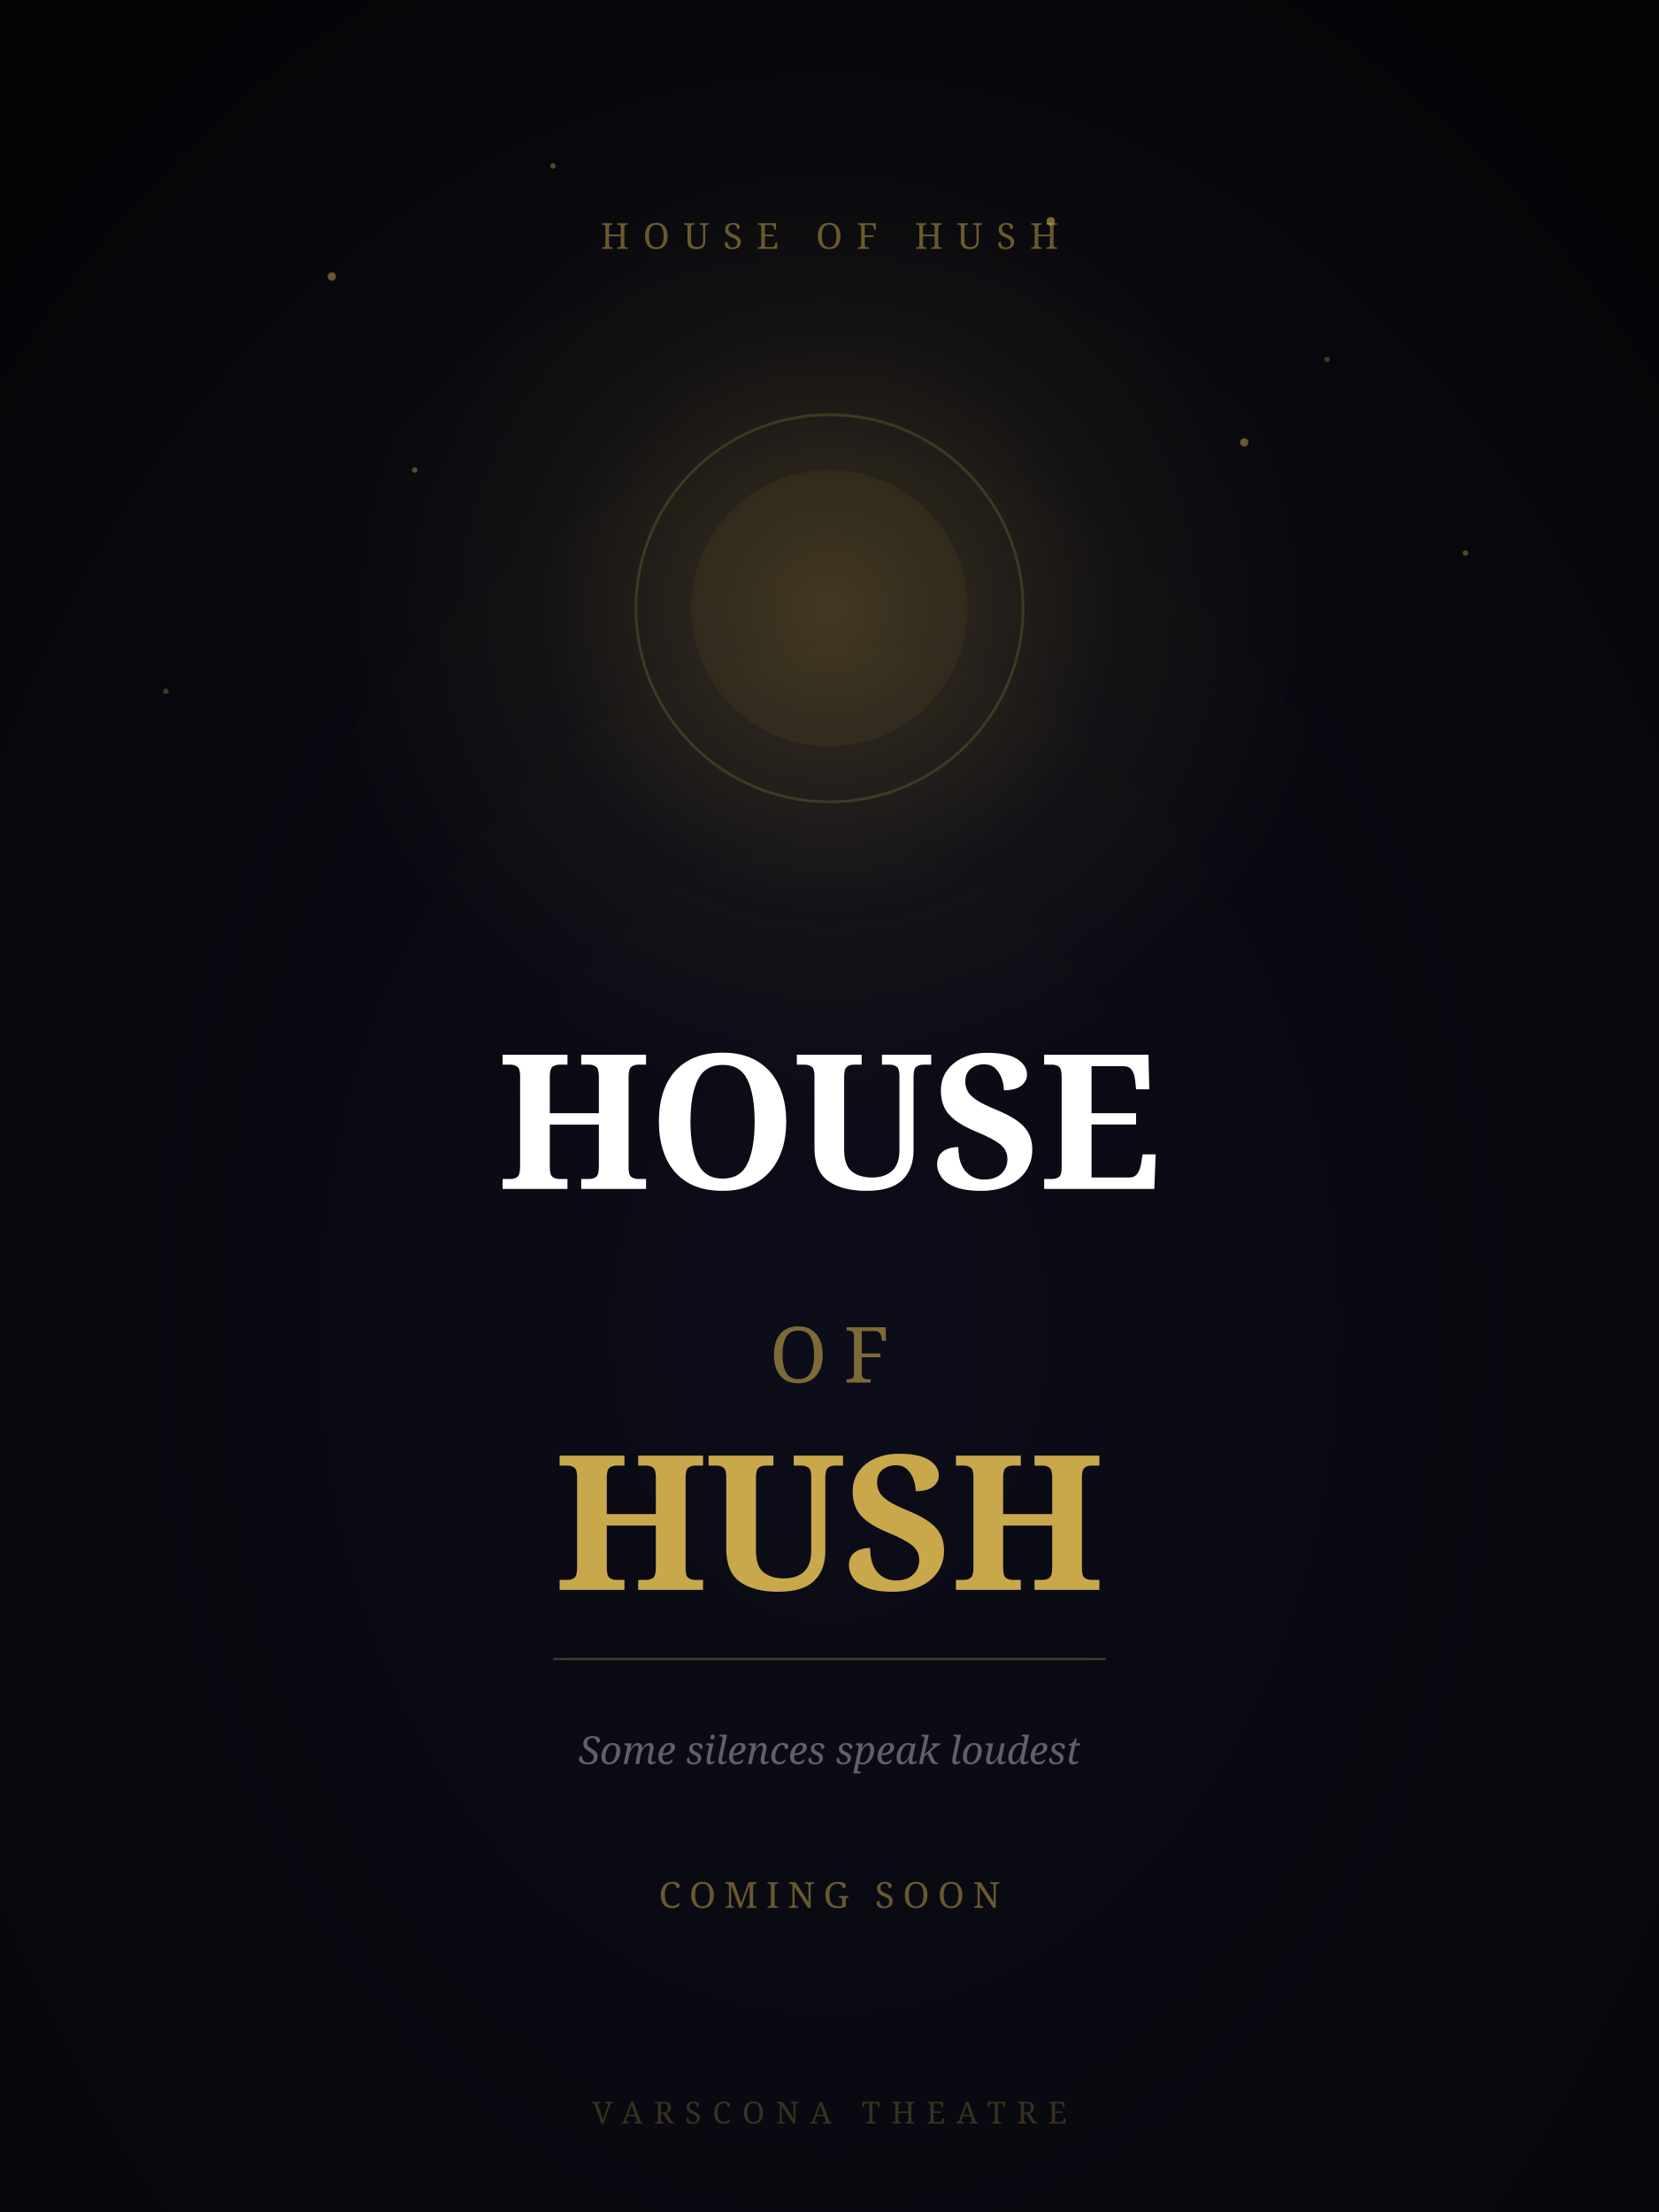
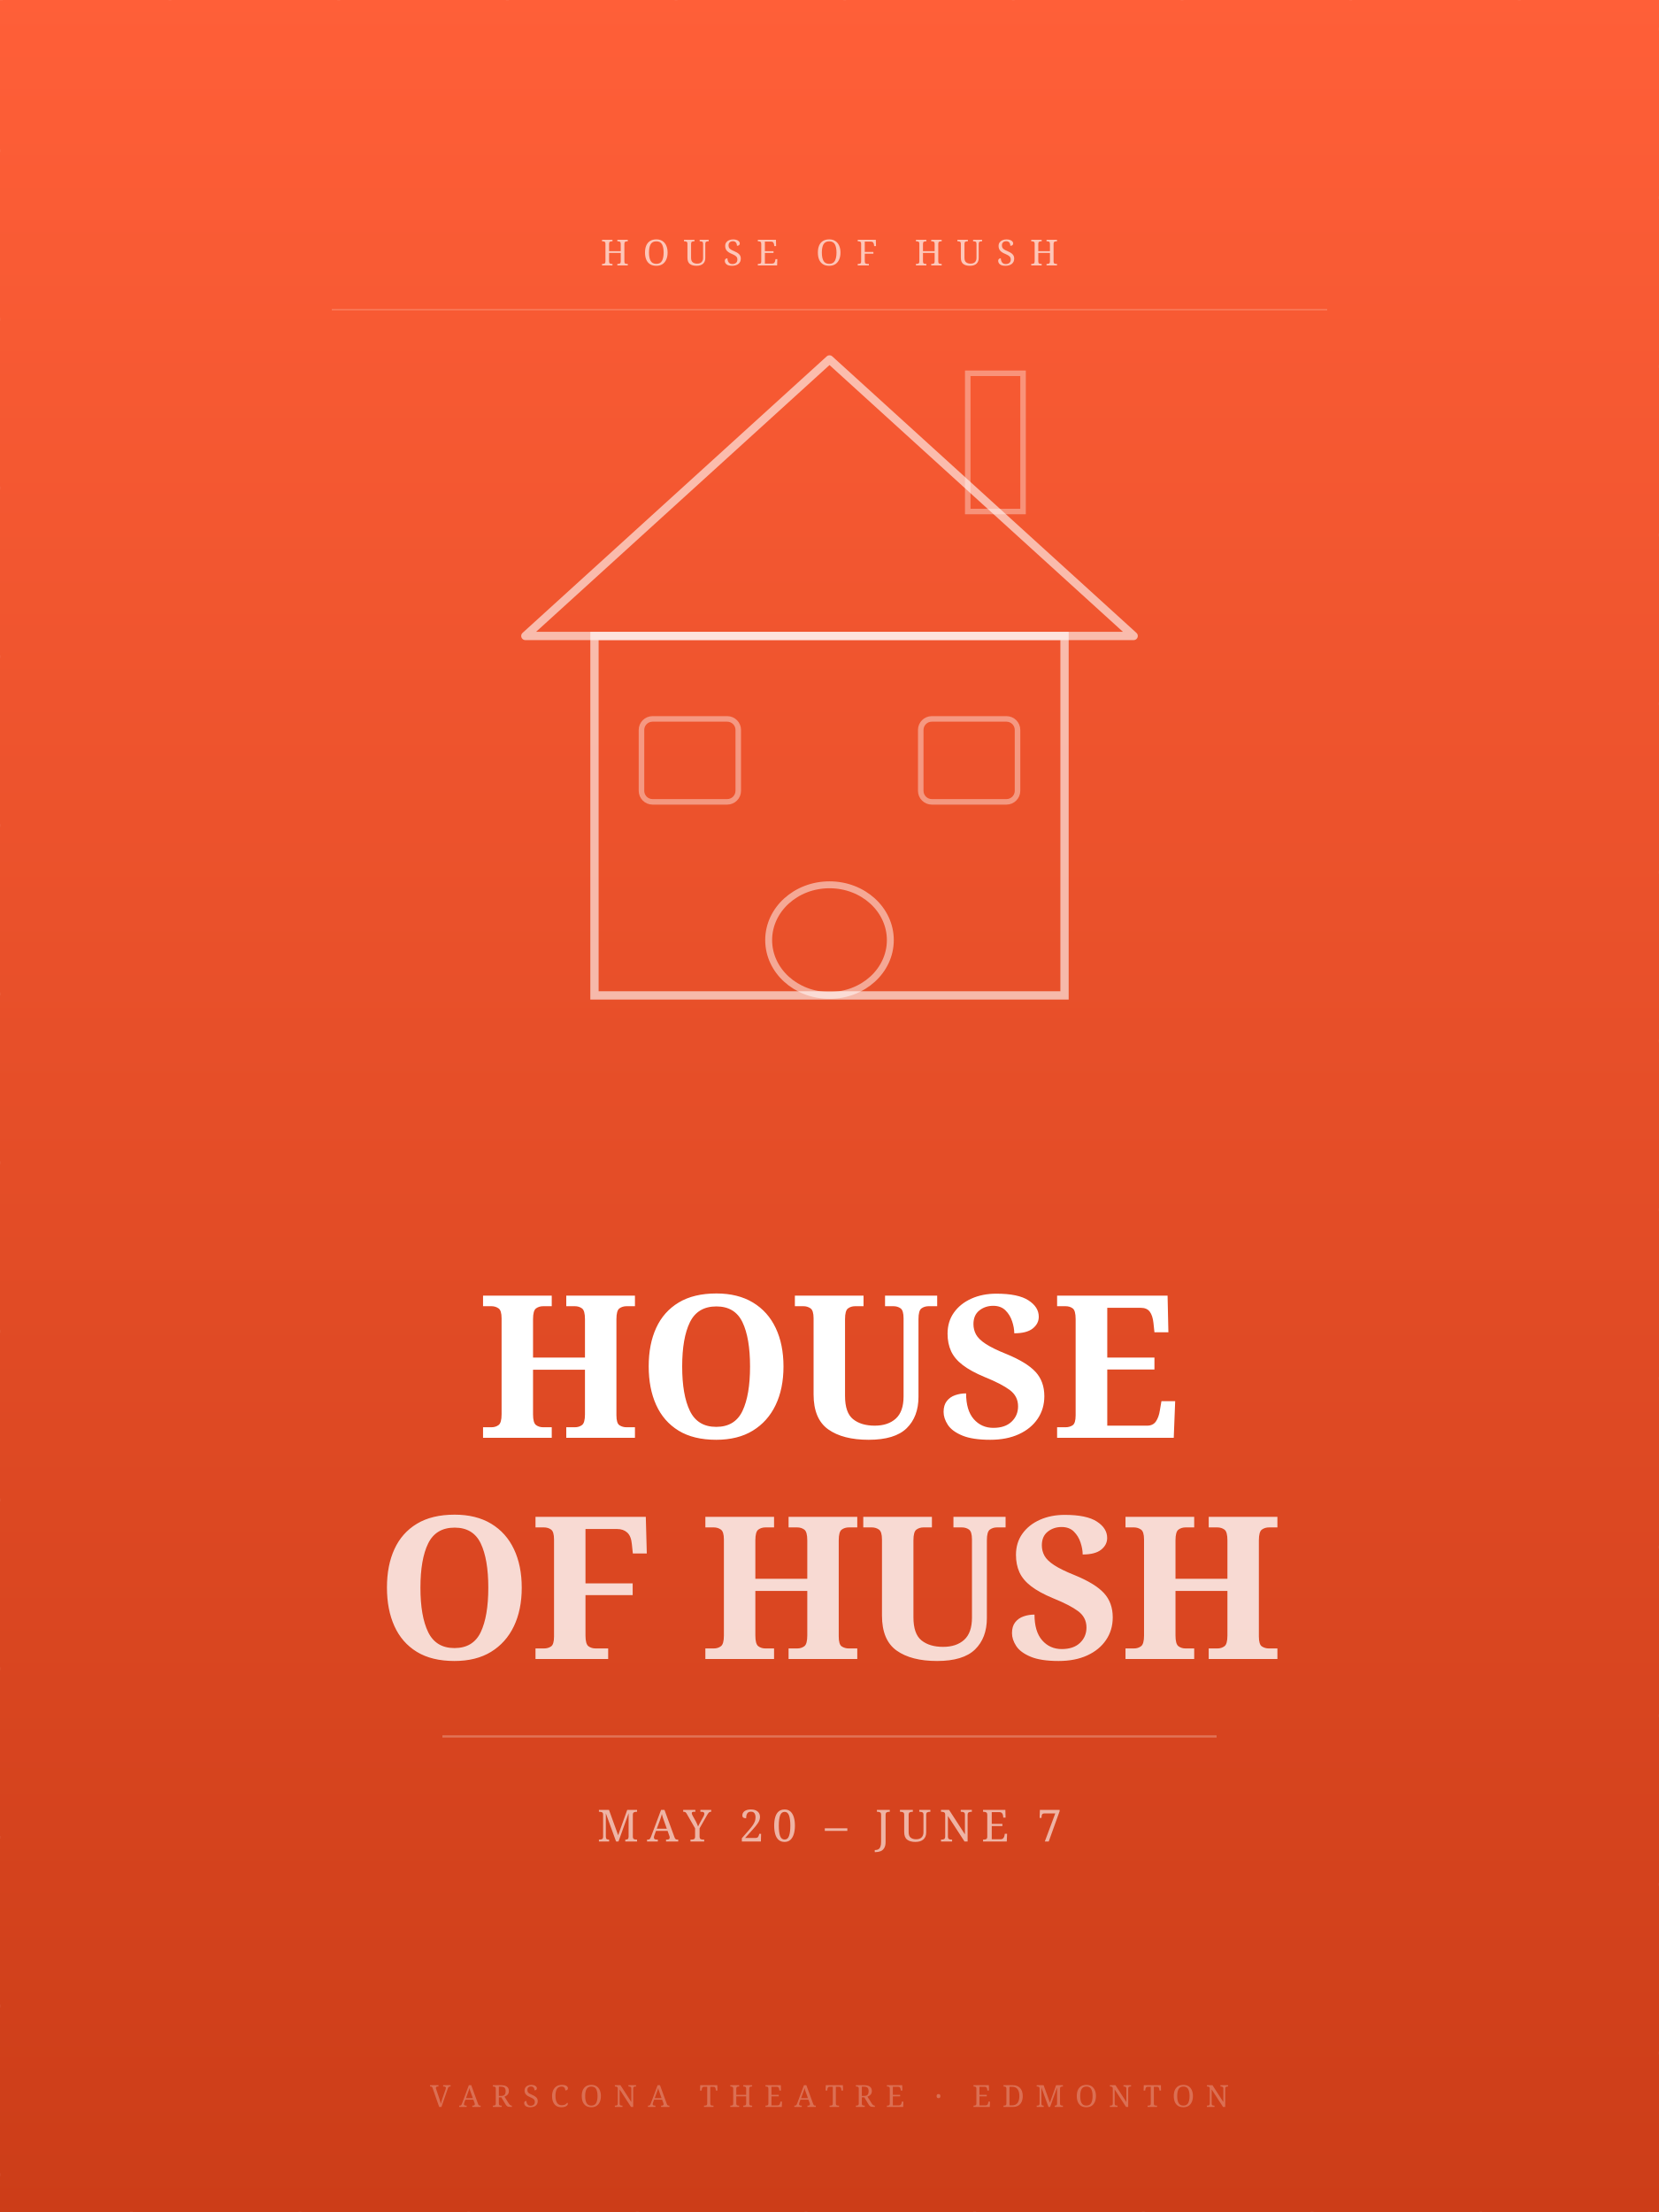
<svg xmlns="http://www.w3.org/2000/svg" viewBox="0 0 600 800" width="600" height="800">
  <defs>
-     <radialGradient id="bg" cx="50%" cy="60%" r="70%">
-       <stop offset="0%" stop-color="#0d0d1a" />
-       <stop offset="100%" stop-color="#050508" />
-     </radialGradient>
-     <radialGradient id="moon" cx="50%" cy="50%" r="50%">
-       <stop offset="0%" stop-color="#c9a84c" stop-opacity="0.25" />
-       <stop offset="60%" stop-color="#c9a84c" stop-opacity="0.05" />
-       <stop offset="100%" stop-color="#c9a84c" stop-opacity="0" />
-     </radialGradient>
+     <linearGradient id="bg" x1="0%" y1="0%" x2="0%" y2="100%">
+       <stop offset="0%" stop-color="#FF5F38" />
+       <stop offset="100%" stop-color="#cc3d18" />
+     </linearGradient>
  </defs>
  <rect width="600" height="800" fill="url(#bg)" />
-   <circle cx="300" cy="220" r="180" fill="url(#moon)" />
-   <circle cx="300" cy="220" r="70" fill="none" stroke="#c9a84c" stroke-width="1" stroke-opacity="0.2" />
-   <circle cx="300" cy="220" r="50" fill="#c9a84c" fill-opacity="0.06" />
-   <circle cx="120" cy="100" r="1.5" fill="#c9a84c" fill-opacity="0.5" />
-   <circle cx="200" cy="60" r="1" fill="#c9a84c" fill-opacity="0.4" />
-   <circle cx="380" cy="80" r="1.5" fill="#c9a84c" fill-opacity="0.6" />
-   <circle cx="480" cy="130" r="1" fill="#c9a84c" fill-opacity="0.3" />
-   <circle cx="150" cy="170" r="1" fill="#c9a84c" fill-opacity="0.4" />
-   <circle cx="450" cy="160" r="1.5" fill="#c9a84c" fill-opacity="0.5" />
-   <circle cx="60" cy="250" r="1" fill="#c9a84c" fill-opacity="0.3" />
-   <circle cx="530" cy="200" r="1" fill="#c9a84c" fill-opacity="0.4" />
-   <text x="300" y="90" font-family="Georgia, serif" font-size="13" fill="#c9a84c" fill-opacity="0.5" text-anchor="middle" letter-spacing="5">HOUSE OF HUSH</text>
-   <text x="300" y="430" font-family="Georgia, serif" font-size="68" font-weight="bold" fill="#ffffff" text-anchor="middle" letter-spacing="-1">HOUSE</text>
-   <text x="300" y="500" font-family="Georgia, serif" font-size="28" fill="#c9a84c" fill-opacity="0.6" text-anchor="middle" letter-spacing="6">OF</text>
-   <text x="300" y="575" font-family="Georgia, serif" font-size="68" font-weight="bold" fill="#c9a84c" text-anchor="middle" letter-spacing="-1">HUSH</text>
-   <line x1="200" y1="600" x2="400" y2="600" stroke="#c9a84c" stroke-width="0.8" stroke-opacity="0.3" />
-   <text x="300" y="638" font-family="Georgia, serif" font-size="14" fill="#ffffff" fill-opacity="0.35" text-anchor="middle" font-style="italic">Some silences speak loudest</text>
-   <text x="300" y="690" font-family="Georgia, serif" font-size="13" fill="#c9a84c" fill-opacity="0.5" text-anchor="middle" letter-spacing="3">COMING SOON</text>
-   <text x="300" y="768" font-family="Georgia, serif" font-size="11" fill="#c9a84c" fill-opacity="0.25" text-anchor="middle" letter-spacing="4">VARSCONA THEATRE</text>
+   <rect width="600" height="800" fill="none" stroke="#ffffff" stroke-width="0.4" stroke-dasharray="1,60" stroke-opacity="0.07" />
+   <g transform="translate(300, 310)">
+     <polygon points="-110,-80 0,-180 110,-80" fill="none" stroke="#ffffff" stroke-width="3" stroke-opacity="0.6" stroke-linejoin="round" />
+     <rect x="-85" y="-80" width="170" height="130" fill="none" stroke="#ffffff" stroke-width="3" stroke-opacity="0.6" />
+     <rect x="-22" y="10" width="44" height="40" rx="22" fill="none" stroke="#ffffff" stroke-width="2.5" stroke-opacity="0.5" />
+     <rect x="-68" y="-50" width="35" height="30" rx="4" fill="none" stroke="#ffffff" stroke-width="2" stroke-opacity="0.4" />
+     <rect x="33" y="-50" width="35" height="30" rx="4" fill="none" stroke="#ffffff" stroke-width="2" stroke-opacity="0.4" />
+     <rect x="50" y="-175" width="20" height="50" fill="none" stroke="#ffffff" stroke-width="2" stroke-opacity="0.35" />
+   </g>
+   <text x="300" y="96" font-family="Georgia, serif" font-size="13" fill="#ffffff" fill-opacity="0.65" text-anchor="middle" letter-spacing="5">HOUSE OF HUSH</text>
+   <line x1="120" y1="112" x2="480" y2="112" stroke="#ffffff" stroke-width="0.5" stroke-opacity="0.2" />
+   <text x="300" y="520" font-family="Georgia, serif" font-size="72" font-weight="bold" fill="#ffffff" text-anchor="middle" letter-spacing="-1">HOUSE</text>
+   <text x="300" y="600" font-family="Georgia, serif" font-size="72" font-weight="bold" fill="#ffffff" fill-opacity="0.8" text-anchor="middle" letter-spacing="-1">OF HUSH</text>
+   <line x1="160" y1="628" x2="440" y2="628" stroke="#ffffff" stroke-width="0.8" stroke-opacity="0.25" />
+   <text x="300" y="666" font-family="Georgia, serif" font-size="16" fill="#ffffff" fill-opacity="0.6" text-anchor="middle" letter-spacing="3">MAY 20 – JUNE 7</text>
+   <text x="300" y="762" font-family="Georgia, serif" font-size="11" fill="#ffffff" fill-opacity="0.25" text-anchor="middle" letter-spacing="4">VARSCONA THEATRE · EDMONTON</text>
</svg>
